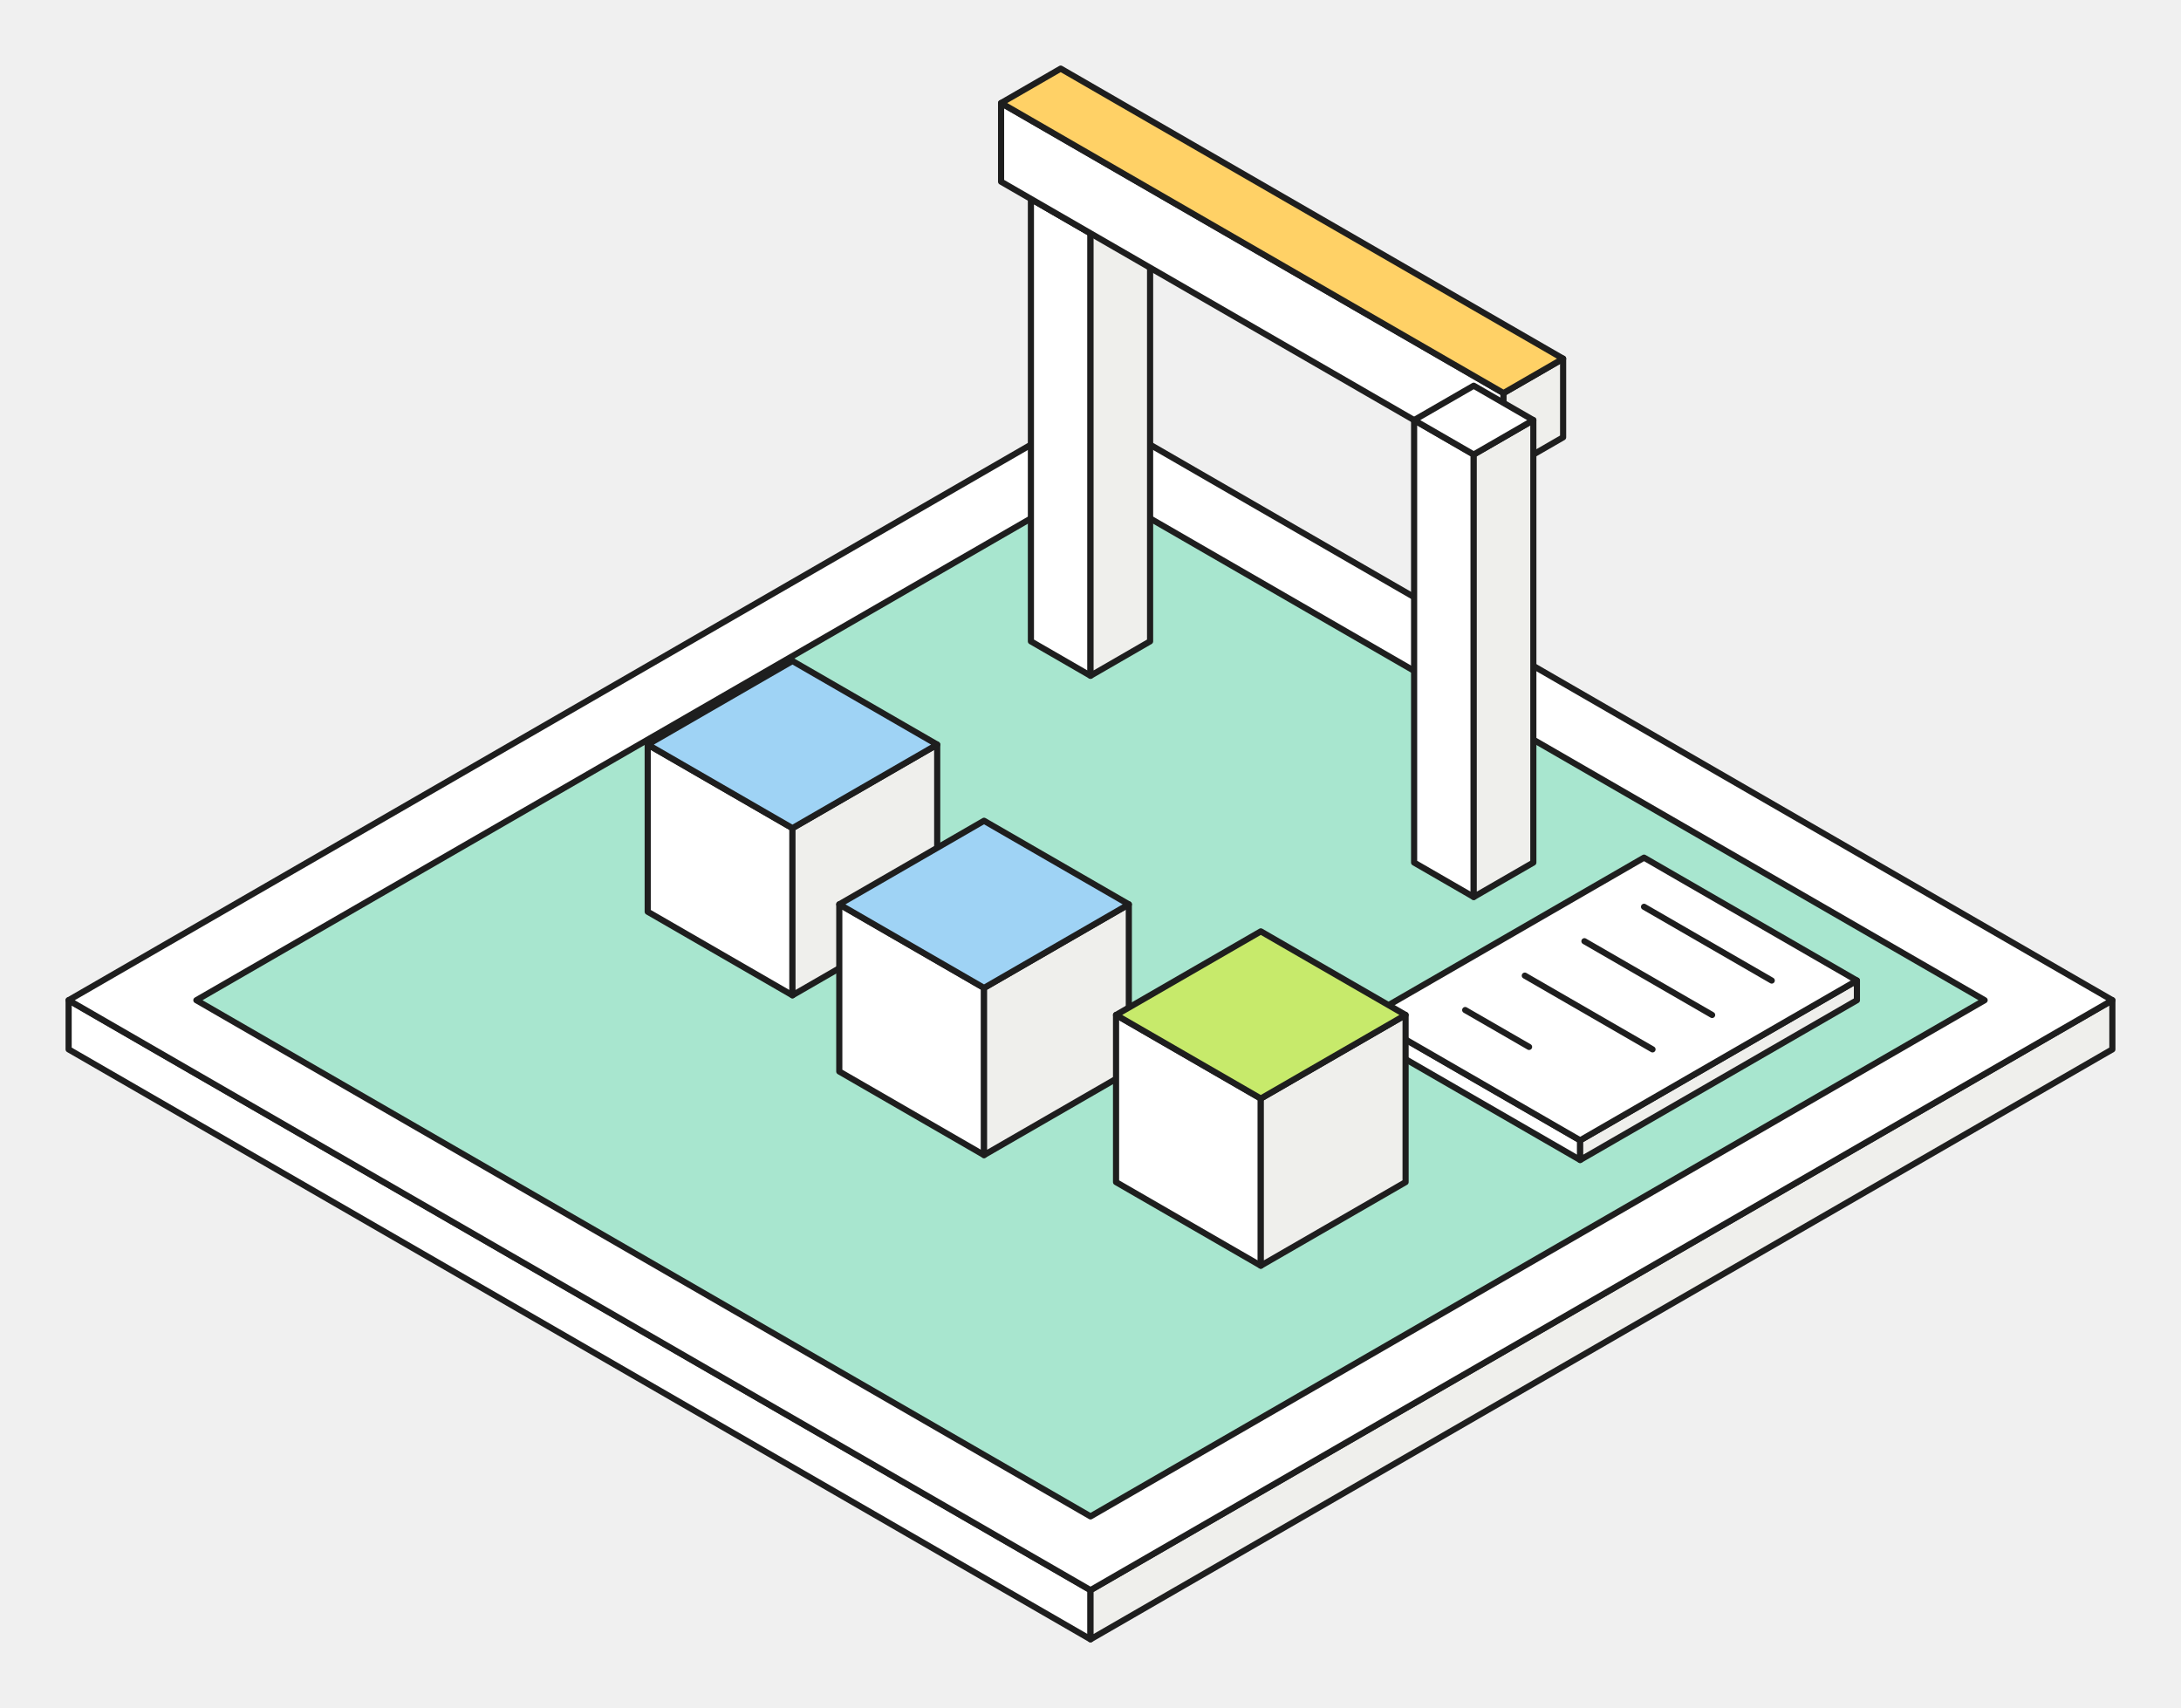
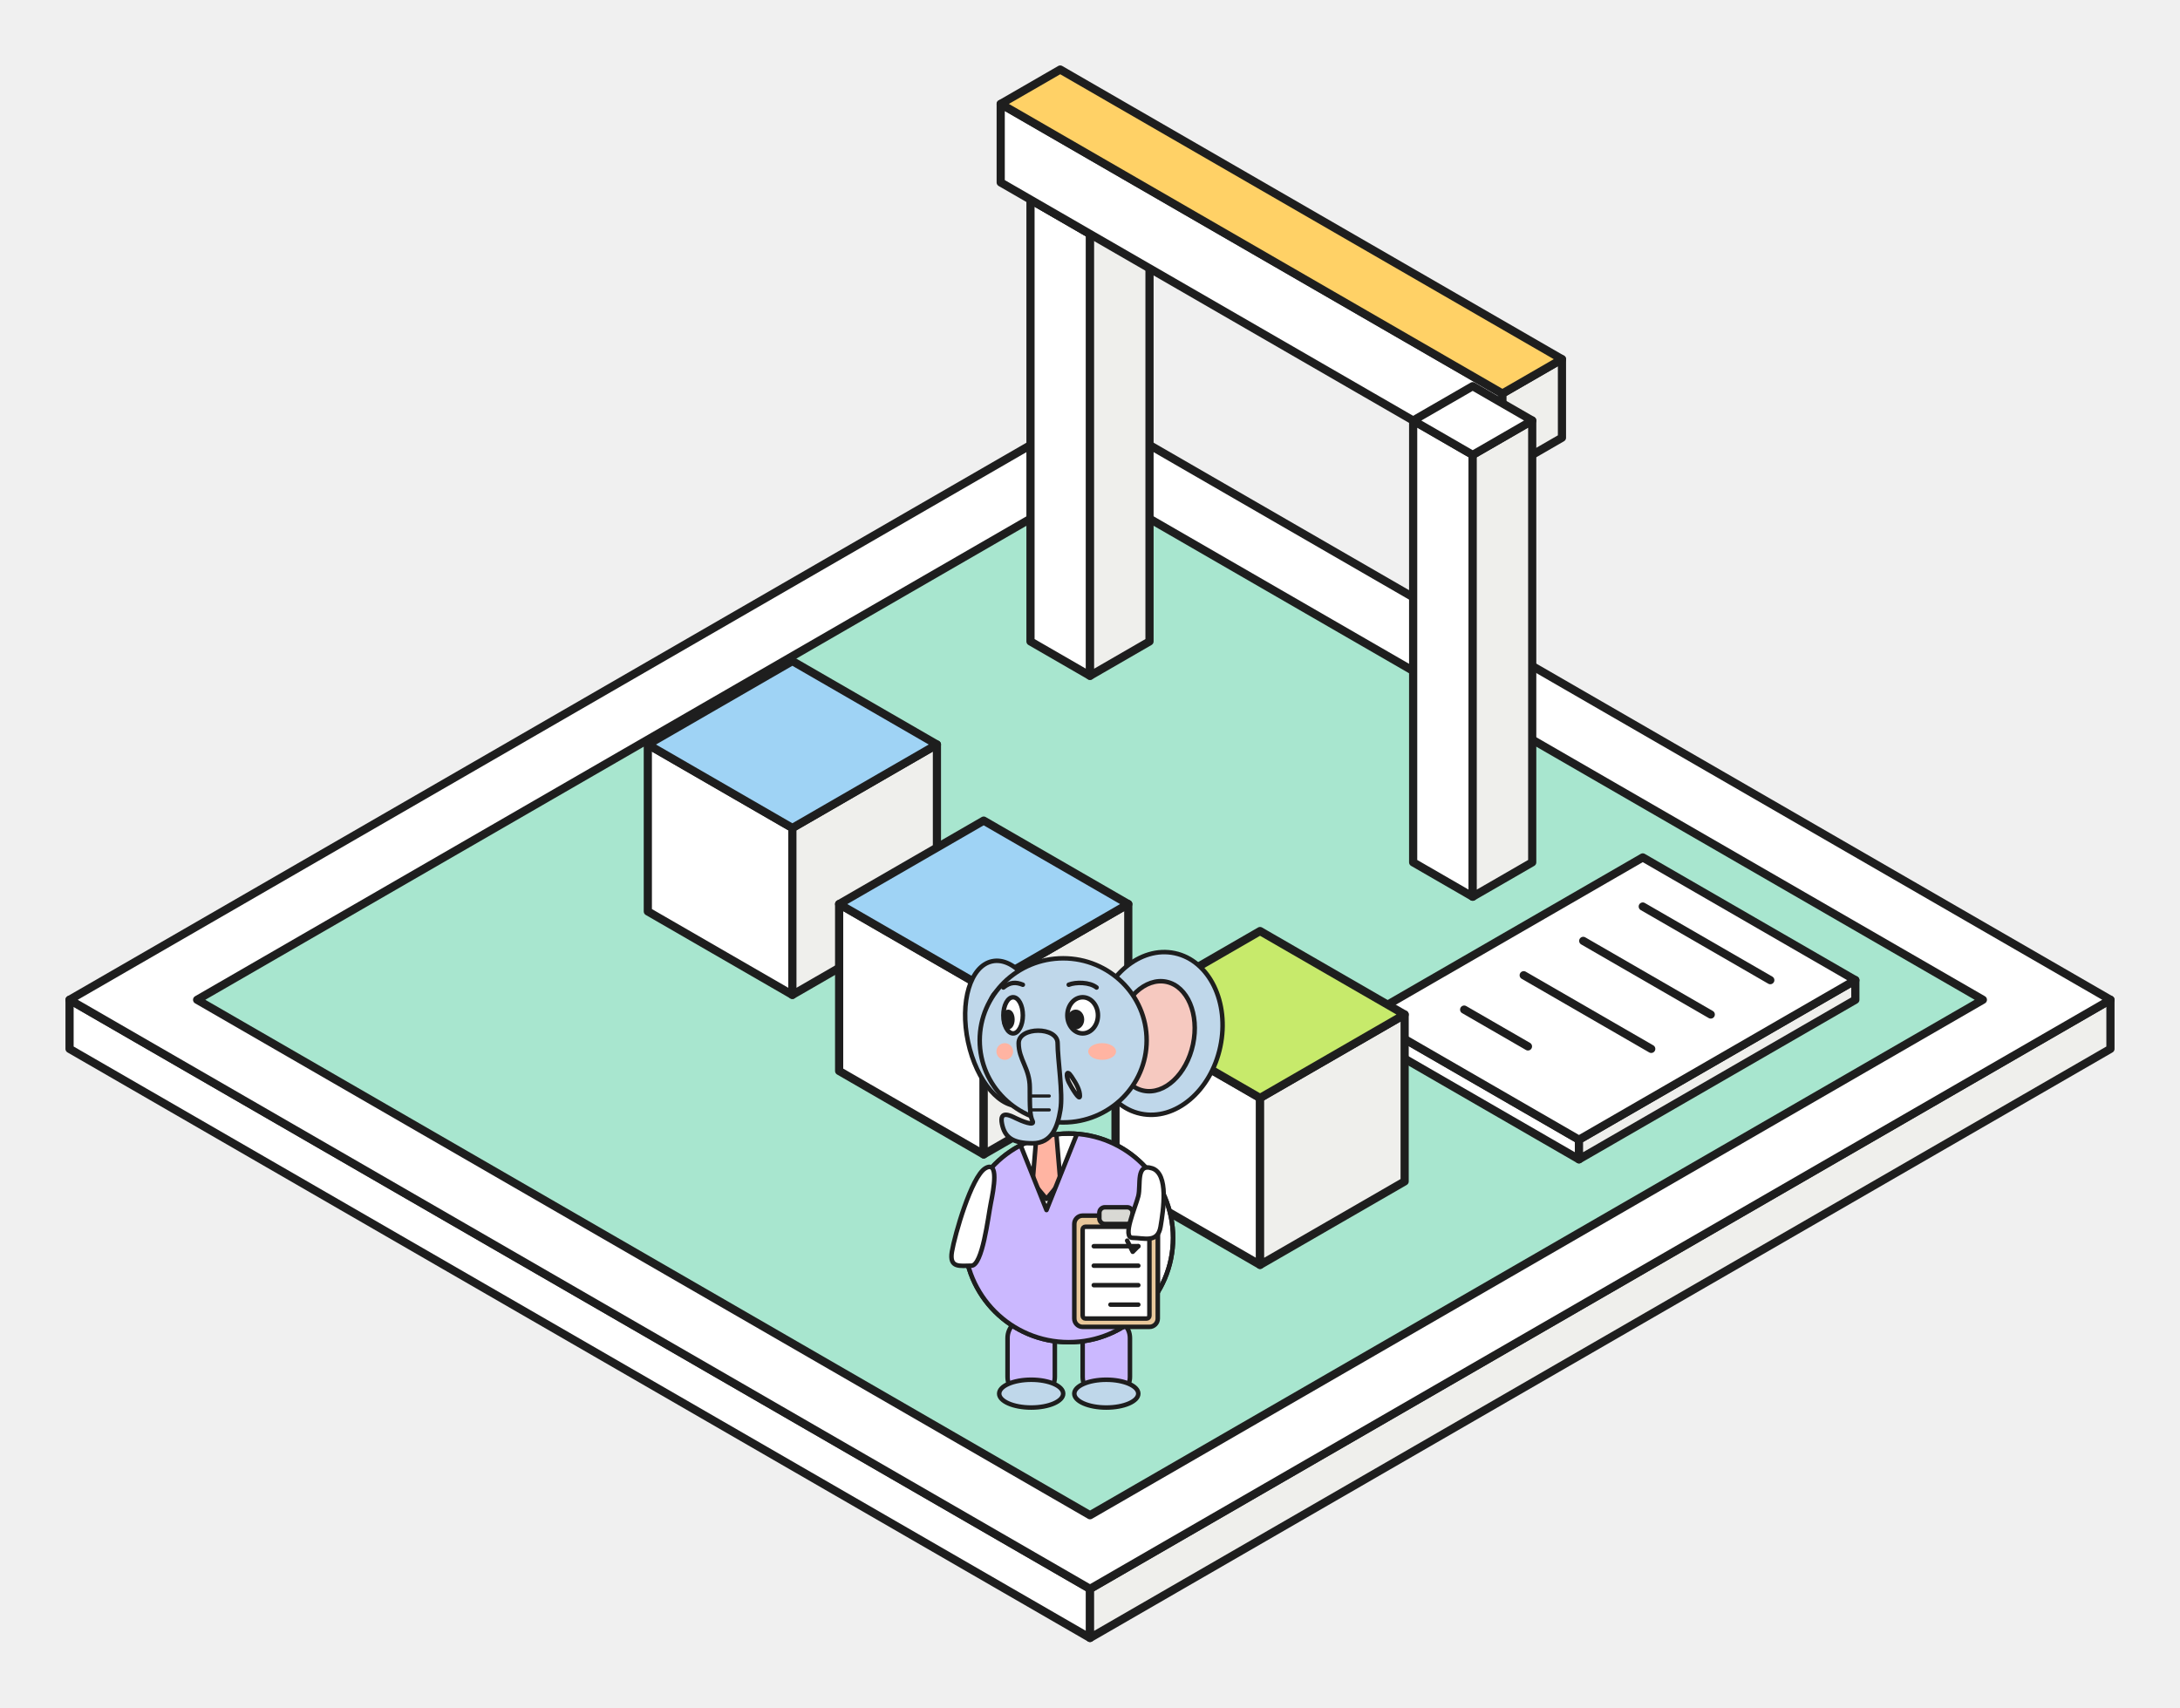
- <svg xmlns="http://www.w3.org/2000/svg" version="1.1" id="Layer_1" x="0px" y="0px" viewBox="0 0 532.33 416.9" enable-background="new 0 0 532.33 416.9" xml:space="preserve">
-   <polygon fill="#FFFFFF" stroke="#1E1E1E" stroke-width="1.5" stroke-linecap="round" stroke-linejoin="round" stroke-miterlimit="10" points="  16.75,256.15 266.17,400.15 266.17,388.15 16.75,244.15 " />
-   <polygon fill="#EFEFEC" stroke="#1E1E1E" stroke-width="1.5" stroke-linecap="round" stroke-linejoin="round" stroke-miterlimit="10" points="  515.58,256.15 266.17,400.15 266.17,388.15 515.58,244.15 " />
-   <polygon fill="#FFFFFF" stroke="#1E1E1E" stroke-width="1.5" stroke-linecap="round" stroke-linejoin="round" stroke-miterlimit="10" points="  266.17,100.15 515.58,244.15 266.17,388.15 16.75,244.15 " />
-   <polygon fill="#A8E6CF" stroke="#1E1E1E" stroke-width="1.5" stroke-linecap="round" stroke-linejoin="round" stroke-miterlimit="10" points="  266.17,118.15 484.4,244.15 266.17,370.15 47.93,244.15 " />
-   <polygon fill="#FFFFFF" stroke="#1E1E1E" stroke-width="1.5" stroke-linecap="round" stroke-linejoin="round" stroke-miterlimit="10" points="  251.62,156.55 266.17,164.95 266.17,56.95 251.62,48.55 " />
-   <polygon fill="#EFEFEC" stroke="#1E1E1E" stroke-width="1.5" stroke-linecap="round" stroke-linejoin="round" stroke-miterlimit="10" points="  280.71,156.55 266.17,164.95 266.17,56.95 280.71,48.55 " />
-   <polygon fill="#FFFFFF" stroke="#1E1E1E" stroke-width="1.5" stroke-linecap="round" stroke-linejoin="round" stroke-miterlimit="10" points="  266.17,40.15 280.71,48.55 266.17,56.95 251.62,48.55 " />
-   <polygon fill="#FFFFFF" stroke="#1E1E1E" stroke-width="1.5" stroke-linecap="round" stroke-linejoin="round" stroke-miterlimit="10" points="  244.34,44.35 366.97,115.15 366.97,95.95 244.34,25.15 " />
-   <polygon fill="#EFEFEC" stroke="#1E1E1E" stroke-width="1.5" stroke-linecap="round" stroke-linejoin="round" stroke-miterlimit="10" points="  381.52,106.75 366.97,115.15 366.97,95.95 381.52,87.55 " />
-   <polygon fill="#FFD166" stroke="#1E1E1E" stroke-width="1.5" stroke-linecap="round" stroke-linejoin="round" stroke-miterlimit="10" points="  258.89,16.75 381.52,87.55 366.97,95.95 244.34,25.15 " />
-   <polygon fill="#FFFFFF" stroke="#1E1E1E" stroke-width="1.5" stroke-linecap="round" stroke-linejoin="round" stroke-miterlimit="10" points="  345.15,210.55 359.7,218.95 359.7,110.95 345.15,102.55 " />
-   <polygon fill="#EFEFEC" stroke="#1E1E1E" stroke-width="1.5" stroke-linecap="round" stroke-linejoin="round" stroke-miterlimit="10" points="  374.25,210.55 359.7,218.95 359.7,110.95 374.25,102.55 " />
-   <polygon fill="#FFFFFF" stroke="#1E1E1E" stroke-width="1.5" stroke-linecap="round" stroke-linejoin="round" stroke-miterlimit="10" points="  359.7,94.15 374.25,102.55 359.7,110.95 345.15,102.55 " />
-   <polygon fill="#FFFFFF" stroke="#1E1E1E" stroke-width="1.5" stroke-linecap="round" stroke-linejoin="round" stroke-miterlimit="10" points="  158.09,222.55 193.42,242.95 193.42,202.15 158.09,181.75 " />
-   <polygon fill="#EFEFEC" stroke="#1E1E1E" stroke-width="1.5" stroke-linecap="round" stroke-linejoin="round" stroke-miterlimit="10" points="  228.75,222.55 193.42,242.95 193.42,202.15 228.75,181.75 " />
-   <polygon fill="#9FD3F5" stroke="#1E1E1E" stroke-width="1.5" stroke-linecap="round" stroke-linejoin="round" stroke-miterlimit="10" points="  193.42,161.35 228.75,181.75 193.42,202.15 158.09,181.75 " />
-   <polygon fill="#FFFFFF" stroke="#1E1E1E" stroke-width="1.5" stroke-linecap="round" stroke-linejoin="round" stroke-miterlimit="10" points="  333.72,253.15 385.68,283.15 385.68,278.35 333.72,248.35 " />
-   <polygon fill="#EFEFEC" stroke="#1E1E1E" stroke-width="1.5" stroke-linecap="round" stroke-linejoin="round" stroke-miterlimit="10" points="  453.23,244.15 385.68,283.15 385.68,278.35 453.23,239.35 " />
-   <polygon fill="#FFFFFF" stroke="#1E1E1E" stroke-width="1.5" stroke-linecap="round" stroke-linejoin="round" stroke-miterlimit="10" points="  401.27,209.35 453.23,239.35 385.68,278.35 333.72,248.35 " />
-   <polygon fill="#FFFFFF" stroke="#1E1E1E" stroke-width="1.5" stroke-linecap="round" stroke-linejoin="round" stroke-miterlimit="10" points="  204.85,261.55 240.18,281.95 240.18,241.15 204.85,220.75 " />
-   <polygon fill="#EFEFEC" stroke="#1E1E1E" stroke-width="1.5" stroke-linecap="round" stroke-linejoin="round" stroke-miterlimit="10" points="  275.52,261.55 240.18,281.95 240.18,241.15 275.52,220.75 " />
-   <polygon fill="#9FD3F5" stroke="#1E1E1E" stroke-width="1.5" stroke-linecap="round" stroke-linejoin="round" stroke-miterlimit="10" points="  240.18,200.35 275.52,220.75 240.18,241.15 204.85,220.75 " />
-   <polygon fill="#FFFFFF" stroke="#1E1E1E" stroke-width="1.5" stroke-linecap="round" stroke-linejoin="round" stroke-miterlimit="10" points="  272.4,288.55 307.73,308.95 307.73,268.15 272.4,247.75 " />
-   <polygon fill="#EFEFEC" stroke="#1E1E1E" stroke-width="1.5" stroke-linecap="round" stroke-linejoin="round" stroke-miterlimit="10" points="  343.07,288.55 307.73,308.95 307.73,268.15 343.07,247.75 " />
-   <polygon fill="#C7EA6B" stroke="#1E1E1E" stroke-width="1.5" stroke-linecap="round" stroke-linejoin="round" stroke-miterlimit="10" points="  307.73,227.35 343.07,247.75 307.73,268.15 272.4,247.75 " />
-   <line fill="none" stroke="#1E1E1E" stroke-width="1.5" stroke-linecap="round" stroke-linejoin="round" stroke-miterlimit="10" x1="401.27" y1="221.35" x2="432.44" y2="239.35" />
-   <line fill="none" stroke="#1E1E1E" stroke-width="1.5" stroke-linecap="round" stroke-linejoin="round" stroke-miterlimit="10" x1="386.72" y1="229.75" x2="417.89" y2="247.75" />
-   <line fill="none" stroke="#1E1E1E" stroke-width="1.5" stroke-linecap="round" stroke-linejoin="round" stroke-miterlimit="10" x1="372.17" y1="238.15" x2="403.34" y2="256.15" />
-   <line fill="none" stroke="#1E1E1E" stroke-width="1.5" stroke-linecap="round" stroke-linejoin="round" stroke-miterlimit="10" x1="357.62" y1="246.55" x2="373.21" y2="255.55" />
+ <svg xmlns="http://www.w3.org/2000/svg" xmlns:xlink="http://www.w3.org/1999/xlink" version="1.1" id="Layer_1" x="0px" y="0px" viewBox="0 0 532.83 417.4" enable-background="new 0 0 532.83 417.4" xml:space="preserve">
+   <polygon fill="#FFFFFF" stroke="#1E1E1E" stroke-width="2" stroke-linecap="round" stroke-linejoin="round" stroke-miterlimit="10" points="  17,256.4 266.42,400.4 266.42,388.4 17,244.4 " />
+   <polygon fill="#EFEFEC" stroke="#1E1E1E" stroke-width="2" stroke-linecap="round" stroke-linejoin="round" stroke-miterlimit="10" points="  515.83,256.4 266.42,400.4 266.42,388.4 515.83,244.4 " />
+   <polygon fill="#FFFFFF" stroke="#1E1E1E" stroke-width="2" stroke-linecap="round" stroke-linejoin="round" stroke-miterlimit="10" points="  266.42,100.4 515.83,244.4 266.42,388.4 17,244.4 " />
+   <polygon fill="#A8E6CF" stroke="#1E1E1E" stroke-width="2" stroke-linecap="round" stroke-linejoin="round" stroke-miterlimit="10" points="  266.42,118.4 484.65,244.4 266.42,370.4 48.18,244.4 " />
+   <polygon fill="#FFFFFF" stroke="#1E1E1E" stroke-width="2" stroke-linecap="round" stroke-linejoin="round" stroke-miterlimit="10" points="  251.87,156.8 266.42,165.2 266.42,57.2 251.87,48.8 " />
+   <polygon fill="#EFEFEC" stroke="#1E1E1E" stroke-width="2" stroke-linecap="round" stroke-linejoin="round" stroke-miterlimit="10" points="  280.96,156.8 266.42,165.2 266.42,57.2 280.96,48.8 " />
+   <polygon fill="#FFFFFF" stroke="#1E1E1E" stroke-width="2" stroke-linecap="round" stroke-linejoin="round" stroke-miterlimit="10" points="  266.42,40.4 280.96,48.8 266.42,57.2 251.87,48.8 " />
+   <polygon fill="#FFFFFF" stroke="#1E1E1E" stroke-width="2" stroke-linecap="round" stroke-linejoin="round" stroke-miterlimit="10" points="  244.59,44.6 367.22,115.4 367.22,96.2 244.59,25.4 " />
+   <polygon fill="#EFEFEC" stroke="#1E1E1E" stroke-width="2" stroke-linecap="round" stroke-linejoin="round" stroke-miterlimit="10" points="  381.77,107 367.22,115.4 367.22,96.2 381.77,87.8 " />
+   <polygon fill="#FFD166" stroke="#1E1E1E" stroke-width="2" stroke-linecap="round" stroke-linejoin="round" stroke-miterlimit="10" points="  259.14,17 381.77,87.8 367.22,96.2 244.59,25.4 " />
+   <polygon fill="#FFFFFF" stroke="#1E1E1E" stroke-width="2" stroke-linecap="round" stroke-linejoin="round" stroke-miterlimit="10" points="  345.4,210.8 359.95,219.2 359.95,111.2 345.4,102.8 " />
+   <polygon fill="#EFEFEC" stroke="#1E1E1E" stroke-width="2" stroke-linecap="round" stroke-linejoin="round" stroke-miterlimit="10" points="  374.5,210.8 359.95,219.2 359.95,111.2 374.5,102.8 " />
+   <polygon fill="#FFFFFF" stroke="#1E1E1E" stroke-width="2" stroke-linecap="round" stroke-linejoin="round" stroke-miterlimit="10" points="  359.95,94.4 374.5,102.8 359.95,111.2 345.4,102.8 " />
+   <polygon fill="#FFFFFF" stroke="#1E1E1E" stroke-width="2" stroke-linecap="round" stroke-linejoin="round" stroke-miterlimit="10" points="  158.34,222.8 193.67,243.2 193.67,202.4 158.34,182 " />
+   <polygon fill="#EFEFEC" stroke="#1E1E1E" stroke-width="2" stroke-linecap="round" stroke-linejoin="round" stroke-miterlimit="10" points="  229,222.8 193.67,243.2 193.67,202.4 229,182 " />
+   <polygon fill="#9FD3F5" stroke="#1E1E1E" stroke-width="2" stroke-linecap="round" stroke-linejoin="round" stroke-miterlimit="10" points="  193.67,161.6 229,182 193.67,202.4 158.34,182 " />
+   <polygon fill="#FFFFFF" stroke="#1E1E1E" stroke-width="2" stroke-linecap="round" stroke-linejoin="round" stroke-miterlimit="10" points="  333.97,253.4 385.93,283.4 385.93,278.6 333.97,248.6 " />
+   <polygon fill="#EFEFEC" stroke="#1E1E1E" stroke-width="2" stroke-linecap="round" stroke-linejoin="round" stroke-miterlimit="10" points="  453.48,244.4 385.93,283.4 385.93,278.6 453.48,239.6 " />
+   <polygon fill="#FFFFFF" stroke="#1E1E1E" stroke-width="2" stroke-linecap="round" stroke-linejoin="round" stroke-miterlimit="10" points="  401.52,209.6 453.48,239.6 385.93,278.6 333.97,248.6 " />
+   <polygon fill="#FFFFFF" stroke="#1E1E1E" stroke-width="2" stroke-linecap="round" stroke-linejoin="round" stroke-miterlimit="10" points="  205.1,261.8 240.43,282.2 240.43,241.4 205.1,221 " />
+   <polygon fill="#EFEFEC" stroke="#1E1E1E" stroke-width="2" stroke-linecap="round" stroke-linejoin="round" stroke-miterlimit="10" points="  275.77,261.8 240.43,282.2 240.43,241.4 275.77,221 " />
+   <polygon fill="#9FD3F5" stroke="#1E1E1E" stroke-width="2" stroke-linecap="round" stroke-linejoin="round" stroke-miterlimit="10" points="  240.43,200.6 275.77,221 240.43,241.4 205.1,221 " />
+   <polygon fill="#FFFFFF" stroke="#1E1E1E" stroke-width="2" stroke-linecap="round" stroke-linejoin="round" stroke-miterlimit="10" points="  272.65,288.8 307.98,309.2 307.98,268.4 272.65,248 " />
+   <polygon fill="#EFEFEC" stroke="#1E1E1E" stroke-width="2" stroke-linecap="round" stroke-linejoin="round" stroke-miterlimit="10" points="  343.32,288.8 307.98,309.2 307.98,268.4 343.32,248 " />
+   <polygon fill="#C7EA6B" stroke="#1E1E1E" stroke-width="2" stroke-linecap="round" stroke-linejoin="round" stroke-miterlimit="10" points="  307.98,227.6 343.32,248 307.98,268.4 272.65,248 " />
+   <g>
+     <rect x="261.2" y="343.38" fill="none" width="0.03" height="0.03" />
+     <path fill="#CBB8FF" stroke="#1E1E1E" stroke-width="1.1" stroke-linecap="round" stroke-linejoin="round" stroke-miterlimit="10" d="   M276.18,336.6v-9.52c0-2.62-2.14-4.76-4.76-4.76h-2.04c-2.62,0-4.76,2.14-4.76,4.76v9.52c0,2.62,2.14,4.76,4.76,4.76h2.04   C274.04,341.36,276.18,339.22,276.18,336.6z" />
+     <path fill="#CBB8FF" stroke="#1E1E1E" stroke-width="1.1" stroke-linecap="round" stroke-linejoin="round" stroke-miterlimit="10" d="   M257.82,336.6v-9.52c0-2.62-2.14-4.76-4.76-4.76h-2.04c-2.62,0-4.76,2.14-4.76,4.76v9.52c0,2.62,2.14,4.76,4.76,4.76h2.04   C255.68,341.36,257.82,339.22,257.82,336.6z" />
+     <ellipse fill="#BFD7EA" stroke="#1E1E1E" stroke-width="1.1" stroke-linecap="round" stroke-linejoin="round" stroke-miterlimit="10" cx="270.4" cy="340.68" rx="7.82" ry="3.4" />
+     <ellipse fill="#BFD7EA" stroke="#1E1E1E" stroke-width="1.1" stroke-linecap="round" stroke-linejoin="round" stroke-miterlimit="10" cx="252.04" cy="340.68" rx="7.82" ry="3.4" />
+     <circle fill="#FFFFFF" stroke="#1E1E1E" stroke-width="1.1" stroke-linecap="round" stroke-linejoin="round" stroke-miterlimit="10" cx="261.22" cy="302.6" r="25.5" />
+     <g>
+       <defs>
+         <circle id="SVGID_1_" cx="261.22" cy="302.6" r="25.5" />
+       </defs>
+       <clipPath id="SVGID_2_">
+         <use xlink:href="#SVGID_1_" overflow="visible" />
+       </clipPath>
+       <polygon clip-path="url(#SVGID_2_)" fill="#FFB4A2" stroke="#1E1E1E" stroke-width="1.1" stroke-linecap="round" stroke-linejoin="round" stroke-miterlimit="10" points="    258.16,276.76 253.4,276.76 252.38,289 255.78,293.08 259.18,289   " />
+       <polygon clip-path="url(#SVGID_2_)" fill="#CBB8FF" stroke="#1E1E1E" stroke-width="1.1" stroke-linecap="round" stroke-linejoin="round" stroke-miterlimit="10" points="    282.98,329.8 282.98,275.4 263.94,275.4 255.78,295.8 247.62,275.4 228.58,275.4 228.58,329.8   " />
+     </g>
+     <circle fill="none" stroke="#1E1E1E" stroke-width="1.1" stroke-linecap="round" stroke-linejoin="round" stroke-miterlimit="10" cx="261.22" cy="302.6" r="25.5" />
+     <path fill="#E8C79A" stroke="#1E1E1E" stroke-width="1.1" stroke-linecap="round" stroke-linejoin="round" stroke-miterlimit="10" d="   M282.98,322.32V299.2c0-1.12-0.92-2.04-2.04-2.04h-16.32c-1.12,0-2.04,0.92-2.04,2.04v23.12c0,1.12,0.92,2.04,2.04,2.04h16.32   C282.06,324.36,282.98,323.44,282.98,322.32z" />
+     <path fill="#FFFFFF" stroke="#1E1E1E" stroke-width="1.1" stroke-linecap="round" stroke-linejoin="round" stroke-miterlimit="10" d="   M280.94,321.64v-21.08c0-0.37-0.31-0.68-0.68-0.68H265.3c-0.37,0-0.68,0.31-0.68,0.68v21.08c0,0.37,0.31,0.68,0.68,0.68h14.96   C280.63,322.32,280.94,322.01,280.94,321.64z" />
+     <path fill="#D9D9D4" stroke="#1E1E1E" stroke-width="1.1" stroke-linecap="round" stroke-linejoin="round" stroke-miterlimit="10" d="   M276.86,297.84v-1.36c0-0.75-0.61-1.36-1.36-1.36h-5.44c-0.75,0-1.36,0.61-1.36,1.36v1.36c0,0.75,0.61,1.36,1.36,1.36h5.44   C276.25,299.2,276.86,298.59,276.86,297.84z" />
+     <line fill="none" stroke="#1E1E1E" stroke-width="1.1" stroke-linecap="round" stroke-linejoin="round" stroke-miterlimit="10" x1="278.22" y1="304.64" x2="267.34" y2="304.64" />
+     <line fill="none" stroke="#1E1E1E" stroke-width="1.1" stroke-linecap="round" stroke-linejoin="round" stroke-miterlimit="10" x1="278.22" y1="309.4" x2="267.34" y2="309.4" />
+     <line fill="none" stroke="#1E1E1E" stroke-width="1.1" stroke-linecap="round" stroke-linejoin="round" stroke-miterlimit="10" x1="278.22" y1="314.16" x2="267.34" y2="314.16" />
+     <line fill="none" stroke="#1E1E1E" stroke-width="1.1" stroke-linecap="round" stroke-linejoin="round" stroke-miterlimit="10" x1="278.22" y1="318.92" x2="271.42" y2="318.92" />
+     <polyline fill="none" stroke="#1E1E1E" stroke-width="1.1" stroke-linecap="round" stroke-linejoin="round" stroke-miterlimit="10" points="   278.22,304.64 276.86,306 275.5,303.28  " />
+     <path fill="#FFFFFF" stroke="#1E1E1E" stroke-width="1.1" stroke-linecap="round" stroke-linejoin="round" stroke-miterlimit="10" d="   M281.62,285.6c4.08,1.36,2.72,10.2,2.04,14.28c-0.68,4.08-4.08,2.72-6.8,2.72s0.68-7.48,1.36-10.2   C278.9,289.68,277.54,284.24,281.62,285.6z" />
+     <path fill="#FFFFFF" stroke="#1E1E1E" stroke-width="1.1" stroke-linecap="round" stroke-linejoin="round" stroke-miterlimit="10" d="   M240.82,285.6c-3.4,2.04-7.48,16.32-8.16,20.4c-0.68,4.08,2.04,3.4,4.76,3.4s4.08-11.9,4.76-15.3   C242.86,290.7,244.22,283.56,240.82,285.6z" />
+     <ellipse transform="matrix(0.2079 -0.9781 0.9781 0.2079 -22.9552 476.8927)" fill="#BFD7EA" stroke="#1E1E1E" stroke-width="1.1" stroke-linecap="round" stroke-linejoin="round" stroke-miterlimit="10" cx="282.98" cy="252.62" rx="20.06" ry="15.64" />
+     <ellipse transform="matrix(0.2079 -0.9781 0.9781 0.2079 -24.1589 476.7662)" fill="#F6C9C0" stroke="#1E1E1E" stroke-width="1.1" stroke-linecap="round" stroke-linejoin="round" stroke-miterlimit="10" cx="282.3" cy="253.3" rx="13.6" ry="9.52" />
+     <ellipse transform="matrix(0.9781 -0.2079 0.2079 0.9781 -47.1413 56.7205)" fill="#BFD7EA" stroke="#1E1E1E" stroke-width="1.1" stroke-linecap="round" stroke-linejoin="round" stroke-miterlimit="10" cx="246.26" cy="252.62" rx="9.86" ry="18.02" />
+     <ellipse transform="matrix(0.9781 -0.2079 0.2079 0.9781 -47.2678 56.8768)" fill="#F6C9C0" stroke="#1E1E1E" stroke-width="1.1" stroke-linecap="round" stroke-linejoin="round" stroke-miterlimit="10" cx="246.94" cy="253.3" rx="5.1" ry="11.56" />
+     <ellipse fill="#BFD7EA" stroke="#1E1E1E" stroke-width="1.1" stroke-linecap="round" stroke-linejoin="round" stroke-miterlimit="10" cx="259.86" cy="254.32" rx="20.4" ry="20.06" />
+     <path fill="#BFD7EA" stroke="#1E1E1E" stroke-width="1.1" stroke-linecap="round" stroke-linejoin="round" stroke-miterlimit="10" d="   M258.5,255c0,4.08,1.36,12.24,0.68,16.32c-0.68,4.08-2.04,8.16-6.8,8.16c-4.76,0-6.8-1.36-7.48-4.76c-0.68-3.4,2.04-2.04,3.4-1.36   c1.36,0.68,4.76,2.04,4.08,0.68c-0.68-1.36-0.68-3.4-0.68-8.16s-2.72-6.8-2.72-10.88C248.98,250.92,258.5,250.92,258.5,255z" />
+     <line fill="none" stroke="#1E1E1E" stroke-width="0.77" stroke-linecap="round" stroke-linejoin="round" stroke-miterlimit="10" x1="256.46" y1="267.92" x2="251.7" y2="267.92" />
+     <line fill="none" stroke="#1E1E1E" stroke-width="0.77" stroke-linecap="round" stroke-linejoin="round" stroke-miterlimit="10" x1="256.46" y1="271.32" x2="251.7" y2="271.32" />
+     <ellipse fill="#FFFFFF" stroke="#1E1E1E" stroke-width="1.1" stroke-linecap="round" stroke-linejoin="round" stroke-miterlimit="10" cx="264.62" cy="248.2" rx="3.74" ry="4.42" />
+     <ellipse fill="#FFFFFF" stroke="#1E1E1E" stroke-width="1.1" stroke-linecap="round" stroke-linejoin="round" stroke-miterlimit="10" cx="247.62" cy="248.2" rx="2.38" ry="4.42" />
+     <ellipse fill="#1E1E1E" stroke="#1E1E1E" stroke-width="1.1" stroke-linecap="round" stroke-linejoin="round" stroke-miterlimit="10" cx="262.92" cy="249.22" rx="1.53" ry="1.87" />
+     <ellipse fill="#1E1E1E" stroke="#1E1E1E" stroke-width="1.1" stroke-linecap="round" stroke-linejoin="round" stroke-miterlimit="10" cx="246.43" cy="249.22" rx="1.02" ry="1.87" />
+     <path fill="none" stroke="#1E1E1E" stroke-width="1.1" stroke-linecap="round" stroke-linejoin="round" stroke-miterlimit="10" d="   M268.02,241.4c-1.7-1.36-5.1-1.36-6.8-0.68" />
+     <path fill="none" stroke="#1E1E1E" stroke-width="1.1" stroke-linecap="round" stroke-linejoin="round" stroke-miterlimit="10" d="   M250,240.72c-1.7-0.68-3.06-0.68-4.76,0.68" />
+     <ellipse fill="#FFB4A2" cx="269.38" cy="257.04" rx="3.4" ry="2.04" />
+     <circle fill="#FFB4A2" cx="245.58" cy="257.04" r="2.04" />
+     <path fill="#FFFFFF" stroke="#1E1E1E" stroke-width="1.1" stroke-linecap="round" stroke-linejoin="round" stroke-miterlimit="10" d="   M261.9,263.16c1.36,2.04,2.04,3.4,2.04,4.76c0,1.36-2.04-2.04-2.72-3.4C260.54,263.16,260.54,261.12,261.9,263.16z" />
+   </g>
+   <line fill="none" stroke="#1E1E1E" stroke-width="2" stroke-linecap="round" stroke-linejoin="round" stroke-miterlimit="10" x1="401.52" y1="221.6" x2="432.69" y2="239.6" />
+   <line fill="none" stroke="#1E1E1E" stroke-width="2" stroke-linecap="round" stroke-linejoin="round" stroke-miterlimit="10" x1="386.97" y1="230" x2="418.14" y2="248" />
+   <line fill="none" stroke="#1E1E1E" stroke-width="2" stroke-linecap="round" stroke-linejoin="round" stroke-miterlimit="10" x1="372.42" y1="238.4" x2="403.59" y2="256.4" />
+   <line fill="none" stroke="#1E1E1E" stroke-width="2" stroke-linecap="round" stroke-linejoin="round" stroke-miterlimit="10" x1="357.87" y1="246.8" x2="373.46" y2="255.8" />
  <g>
</g>
  <g>
</g>
  <g>
</g>
  <g>
</g>
  <g>
</g>
  <g>
</g>
  <g>
</g>
  <g>
</g>
  <g>
</g>
  <g>
</g>
  <g>
</g>
  <g>
</g>
  <g>
</g>
  <g>
</g>
  <g>
</g>
</svg>
